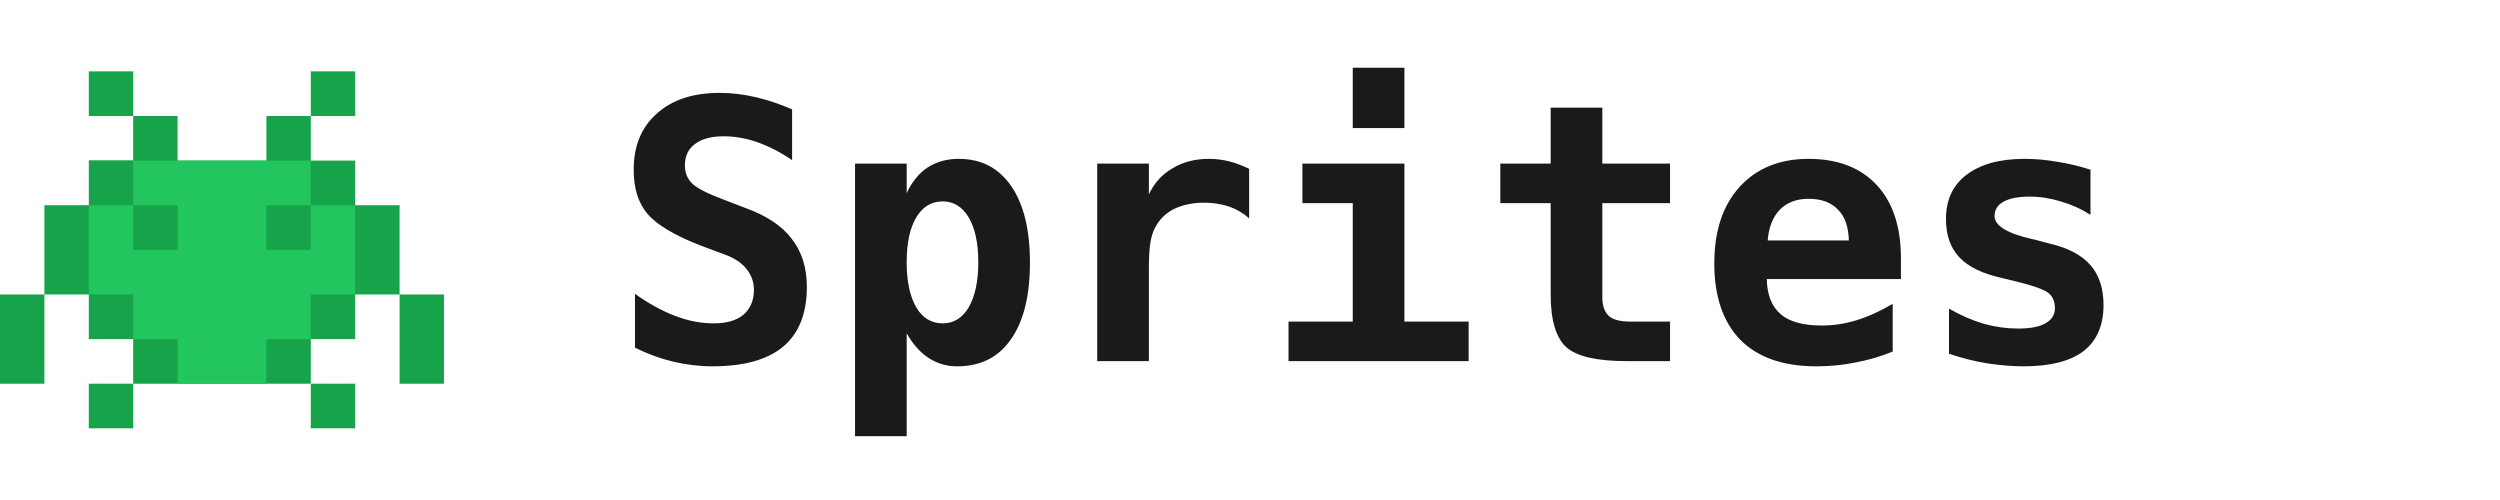
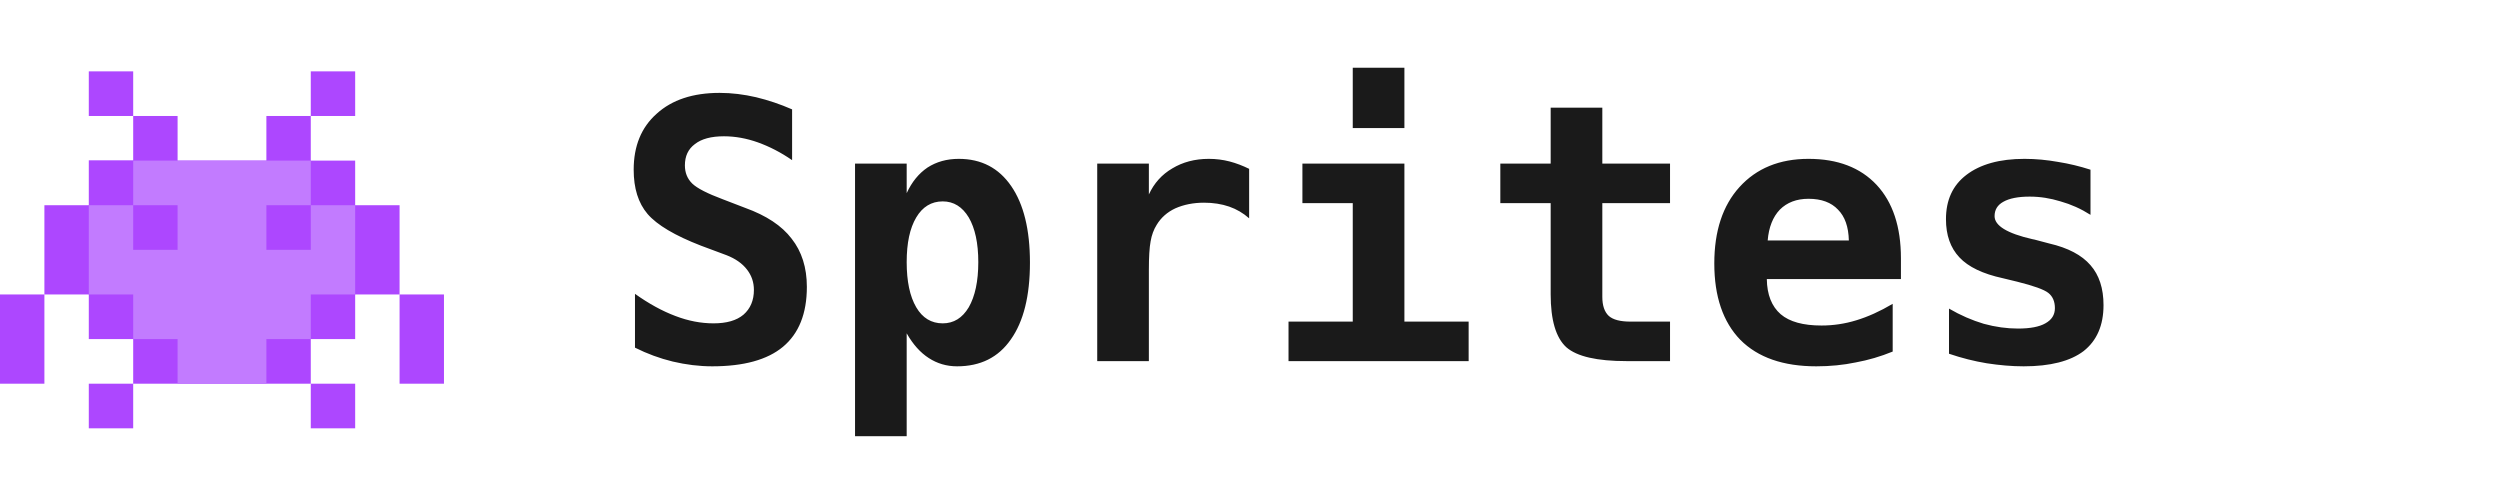
<svg xmlns="http://www.w3.org/2000/svg" width="90" height="18" viewBox="0 0 90 18" fill="none">
  <svg x="0" y="1" width="16" height="16" viewBox="0 0 724 582" fill-rule="evenodd">
    <g>
-       <path d="M205.594 197.898h322.661v108.263H205.594z" fill="#16a34a" />
-       <path d="M578.582 508.799h-72.323v72.686h72.323v-72.686zm-361.614 0h-72.323v72.686h72.323v-72.686zm361.614-290.742h72.323v145.371h-72.323v72.686h-74.229 1.906v72.685H216.968v-72.685h-72.323v-72.686H72.323V218.057h72.322v-73.163h72.323V72.686h72.323v72.685h144.645V72.686h72.323v72.685h72.323v72.686zM72.323 508.799V363.428H0v145.371h72.323zm650.904 0V363.428h-72.322v145.371h72.322zM289.423 290.742h-.132.132zm-72.455-72.685h72.323v72.685h-72.323v-72.685zm216.968 0h72.323v72.685h-72.323v-72.685zM578.582 0h-72.323v72.686h72.323V0zM216.968 0h-72.323v72.686h72.323V0z" fill="#16a34a" />
-       <path d="M144.645 363.428V218.057h72.323v-72.686h289.291v72.686h72.323v72.685l-.001.001v72.685h-72.322v72.686h-72.323V508.8H289.291v-72.686h-72.323v-72.686h-72.323zm144.646-72.686h-72.323v-72.685h72.323v72.685zm216.968 0h-72.323v-72.685h72.323v72.685z" fill="#22c55e" />
+       <path d="M205.594 197.898h322.661v108.263H205.594z" fill="#ad47ff" />
+       <path d="M578.582 508.799h-72.323v72.686h72.323v-72.686zm-361.614 0h-72.323v72.686h72.323v-72.686zm361.614-290.742h72.323v145.371h-72.323v72.686h-74.229 1.906v72.685H216.968v-72.685h-72.323v-72.686H72.323V218.057h72.322v-73.163h72.323V72.686h72.323v72.685h144.645V72.686h72.323v72.685h72.323v72.686zM72.323 508.799V363.428H0v145.371h72.323zm650.904 0V363.428h-72.322v145.371h72.322zM289.423 290.742h-.132.132zm-72.455-72.685h72.323v72.685h-72.323v-72.685zm216.968 0h72.323v72.685h-72.323v-72.685zM578.582 0h-72.323v72.686h72.323V0zM216.968 0h-72.323v72.686h72.323V0z" fill="#ad47ff" />
+       <path d="M144.645 363.428V218.057h72.323v-72.686h289.291v72.686h72.323v72.685l-.001.001v72.685h-72.322v72.686h-72.323V508.8H289.291v-72.686h-72.323v-72.686h-72.323zm144.646-72.686h-72.323v-72.685h72.323v72.685zm216.968 0h-72.323v-72.685h72.323v72.685z" fill="#c27bff" />
    </g>
  </svg>
  <text x="22" y="13" font-family="ui-monospace, SFMono-Regular, 'SF Mono', Menlo, Consolas, monospace" font-size="13" font-weight="600" fill="#1a1a1a">Sprites</text>
</svg>
